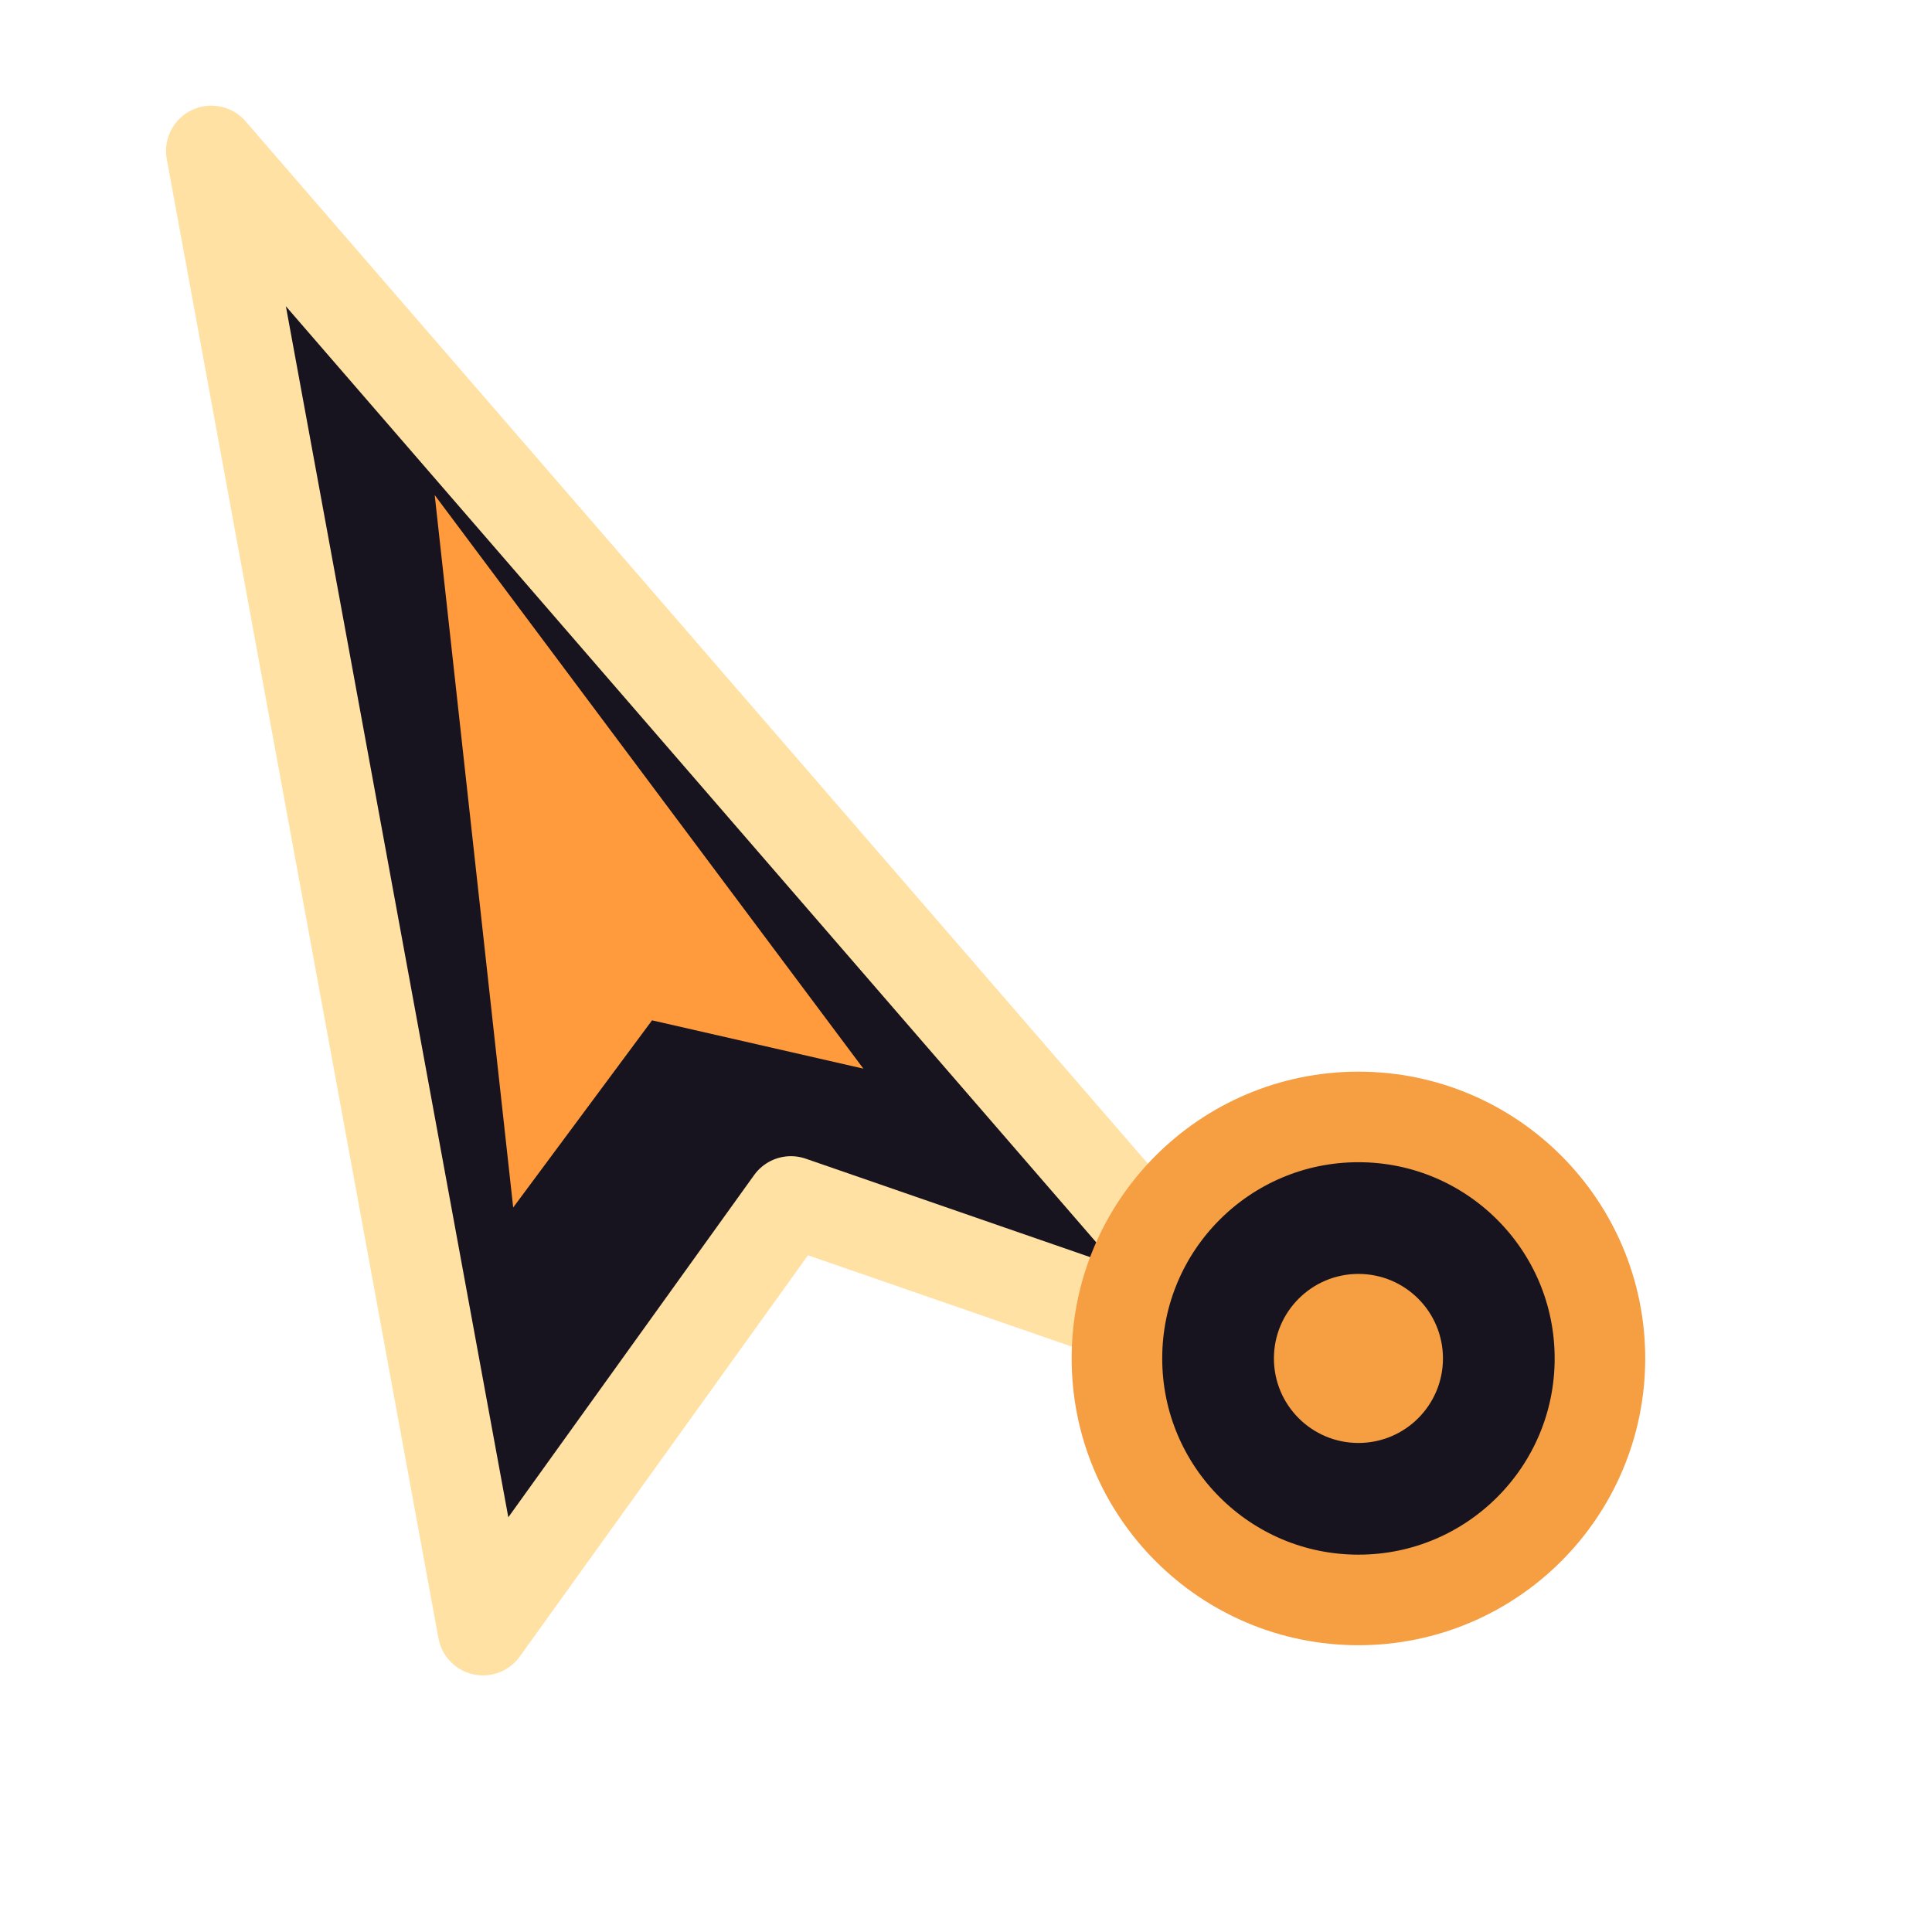
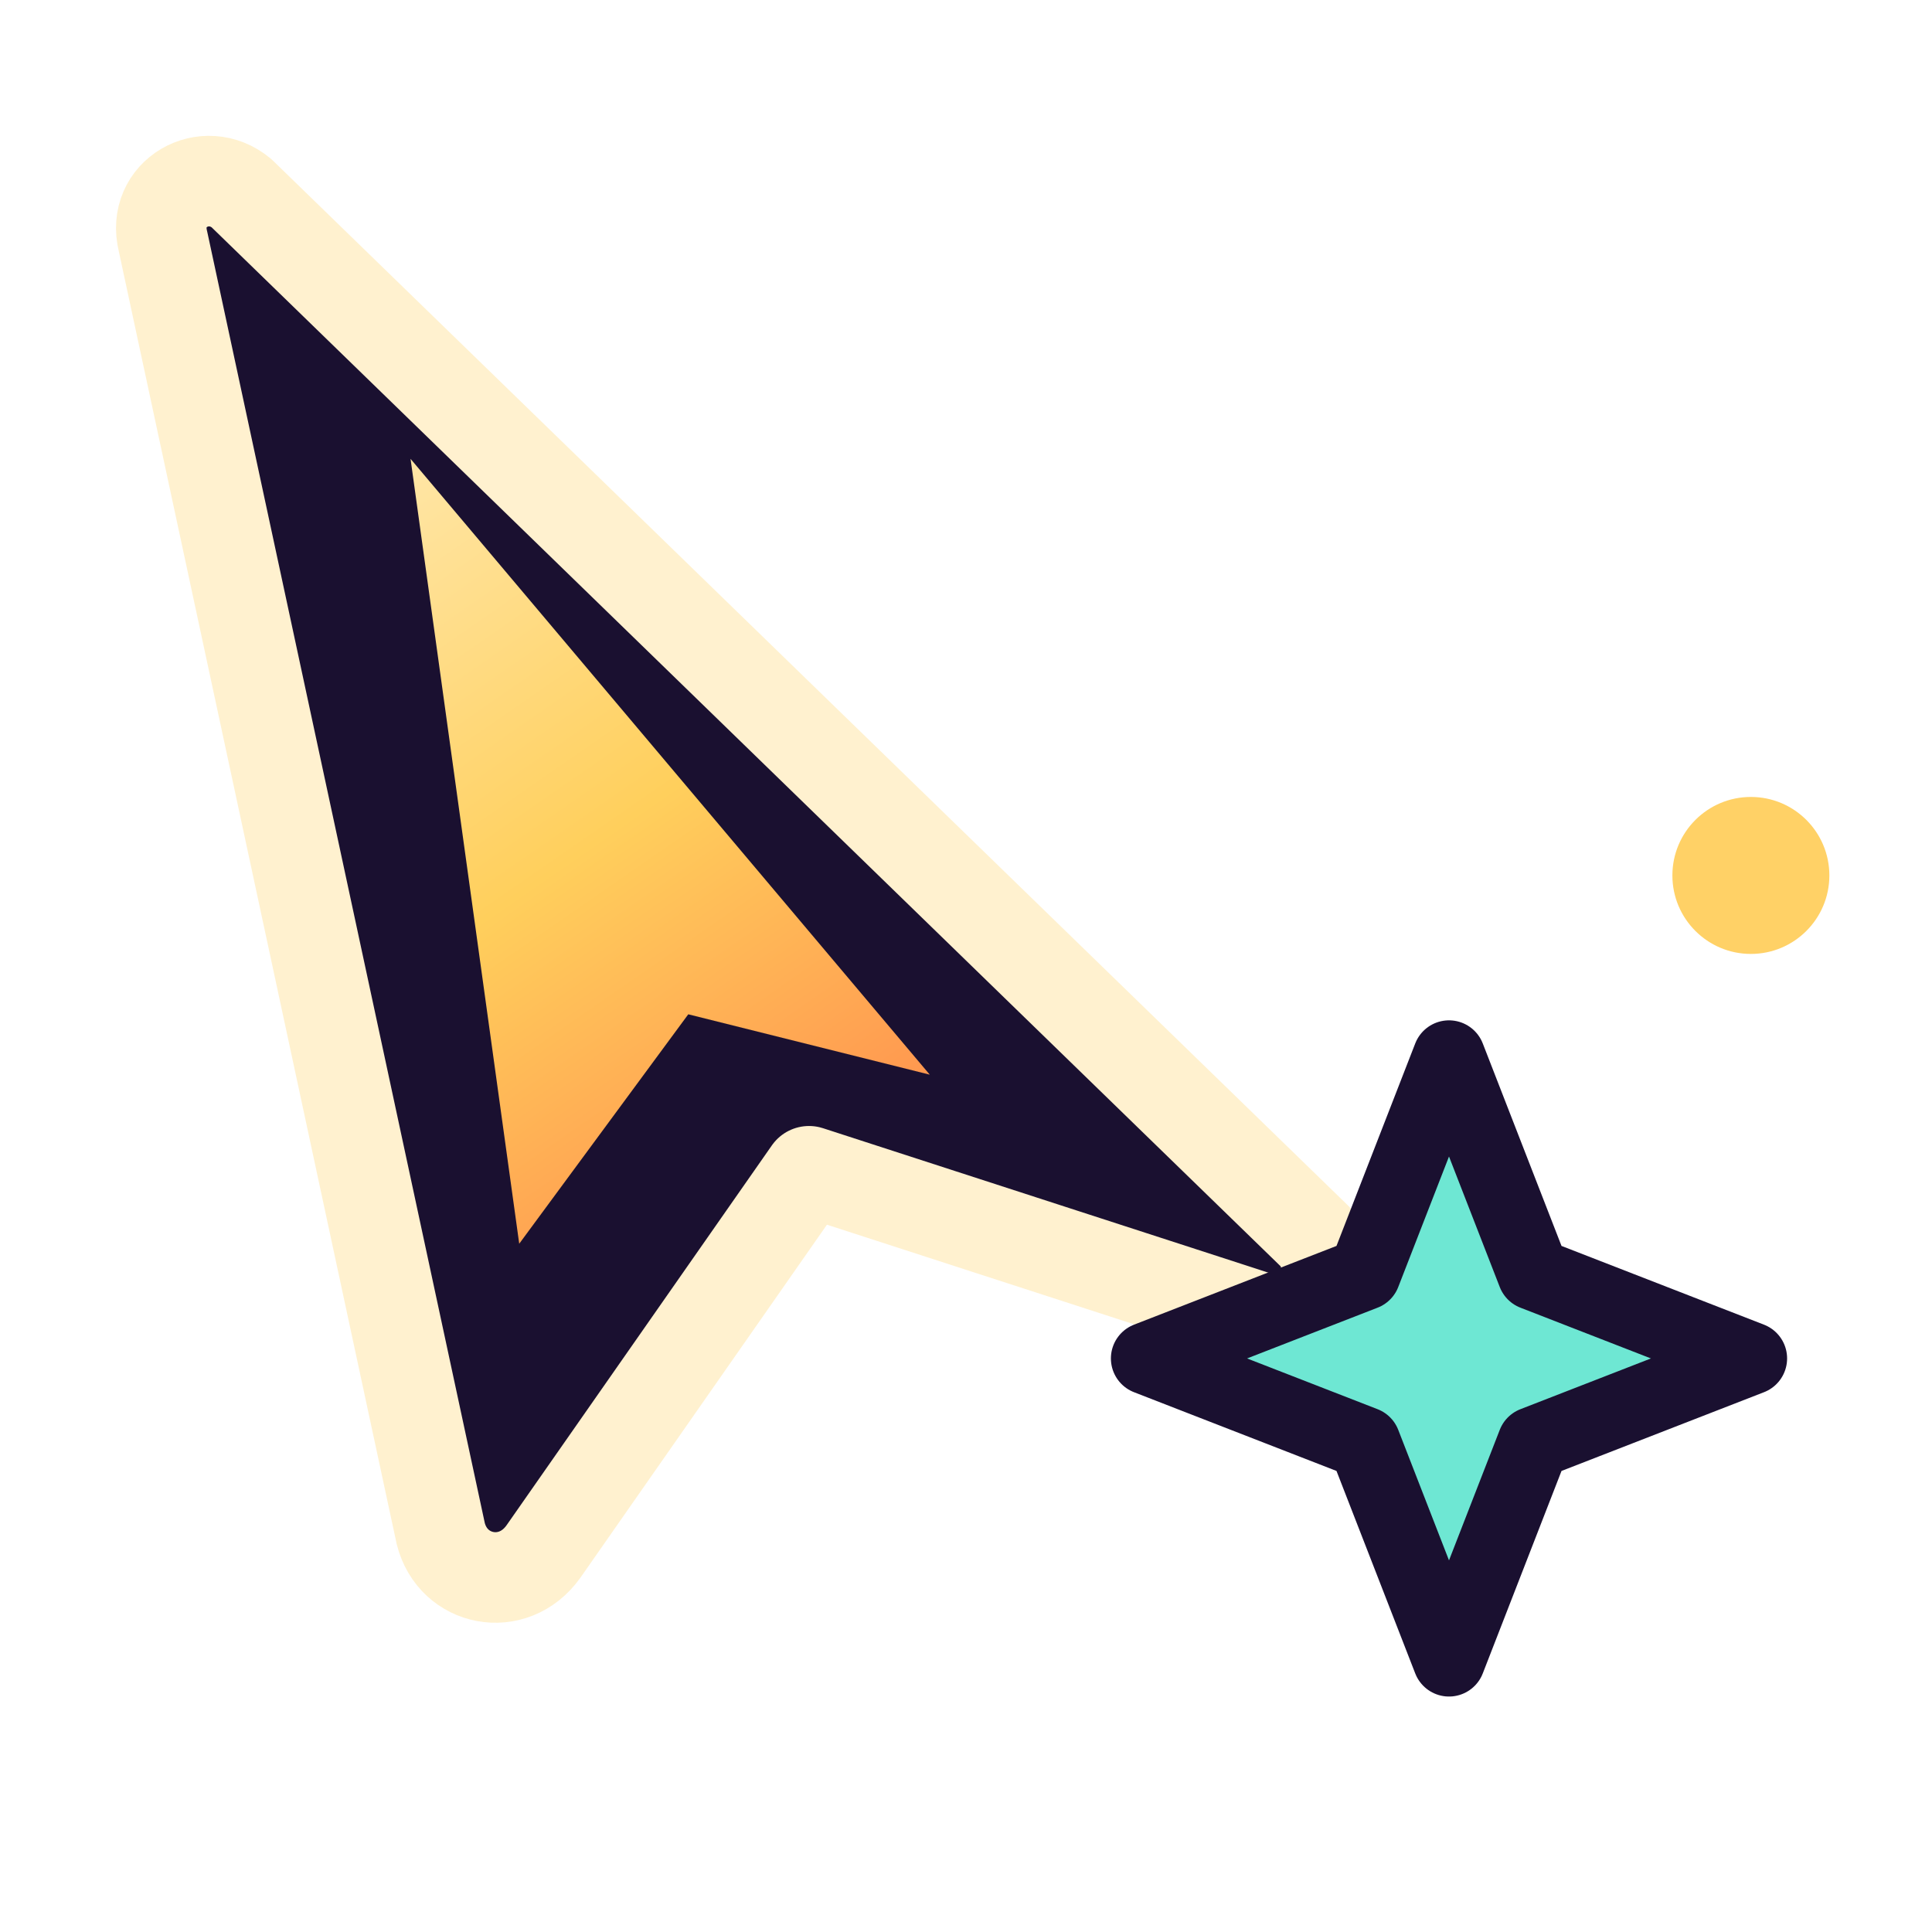
<svg xmlns="http://www.w3.org/2000/svg" width="32" height="32" viewBox="0 0 32 32">
-   <path d="M3.5 2.5 8 27l5.1-7.1 7.8 2.7L3.5 2.5Z" fill="#17131f" stroke="#ffe1a3" stroke-width="1.5" stroke-linejoin="round" />
-   <path d="m7.2 8.2 7.1 9.5-3.5-.8-2.3 3.1-1.3-11.8Z" fill="#ff9b3d" />
-   <circle cx="22.5" cy="22.5" r="4" fill="#17131f" stroke="#f59e42" stroke-width="1.5" />
-   <circle cx="22.5" cy="22.5" r="1.4" fill="#f59e42" />
+   <path d="M4 3.2c-.6-.5-1.5 0-1.3.8l4.6 21.4c.2.8 1.2 1 1.7.3l4.4-6.3 7.4 2.4c.8.3 1.5-.6 1-1.3L4 3.2Z" fill="#1a1030" stroke="#fff1cf" stroke-width="1.5" stroke-linejoin="round" />
+   <path d="m6.8 7.6 8.6 10.2-4-1-2.8 3.8L6.8 7.6Z" fill="url(#g)" />
+   <path d="M24 17.5l1.4 3.6 3.6 1.4-3.6 1.4L24 27.5l-1.4-3.6-3.6-1.4 3.6-1.4L24 17.5Z" fill="#6ee7d3" stroke="#1a1030" stroke-width="1.2" stroke-linejoin="round" />
+   <circle cx="29" cy="14.5" r="1.3" fill="#ffd166" />
+   <defs>
+     <linearGradient id="g" x1="6" y1="7" x2="15" y2="20" gradientUnits="userSpaceOnUse">
+       <stop stop-color="#ffe9b0" />
+       <stop offset=".5" stop-color="#ffcf5c" />
+       <stop offset="1" stop-color="#ff8a4c" />
+     </linearGradient>
+   </defs>
</svg>
